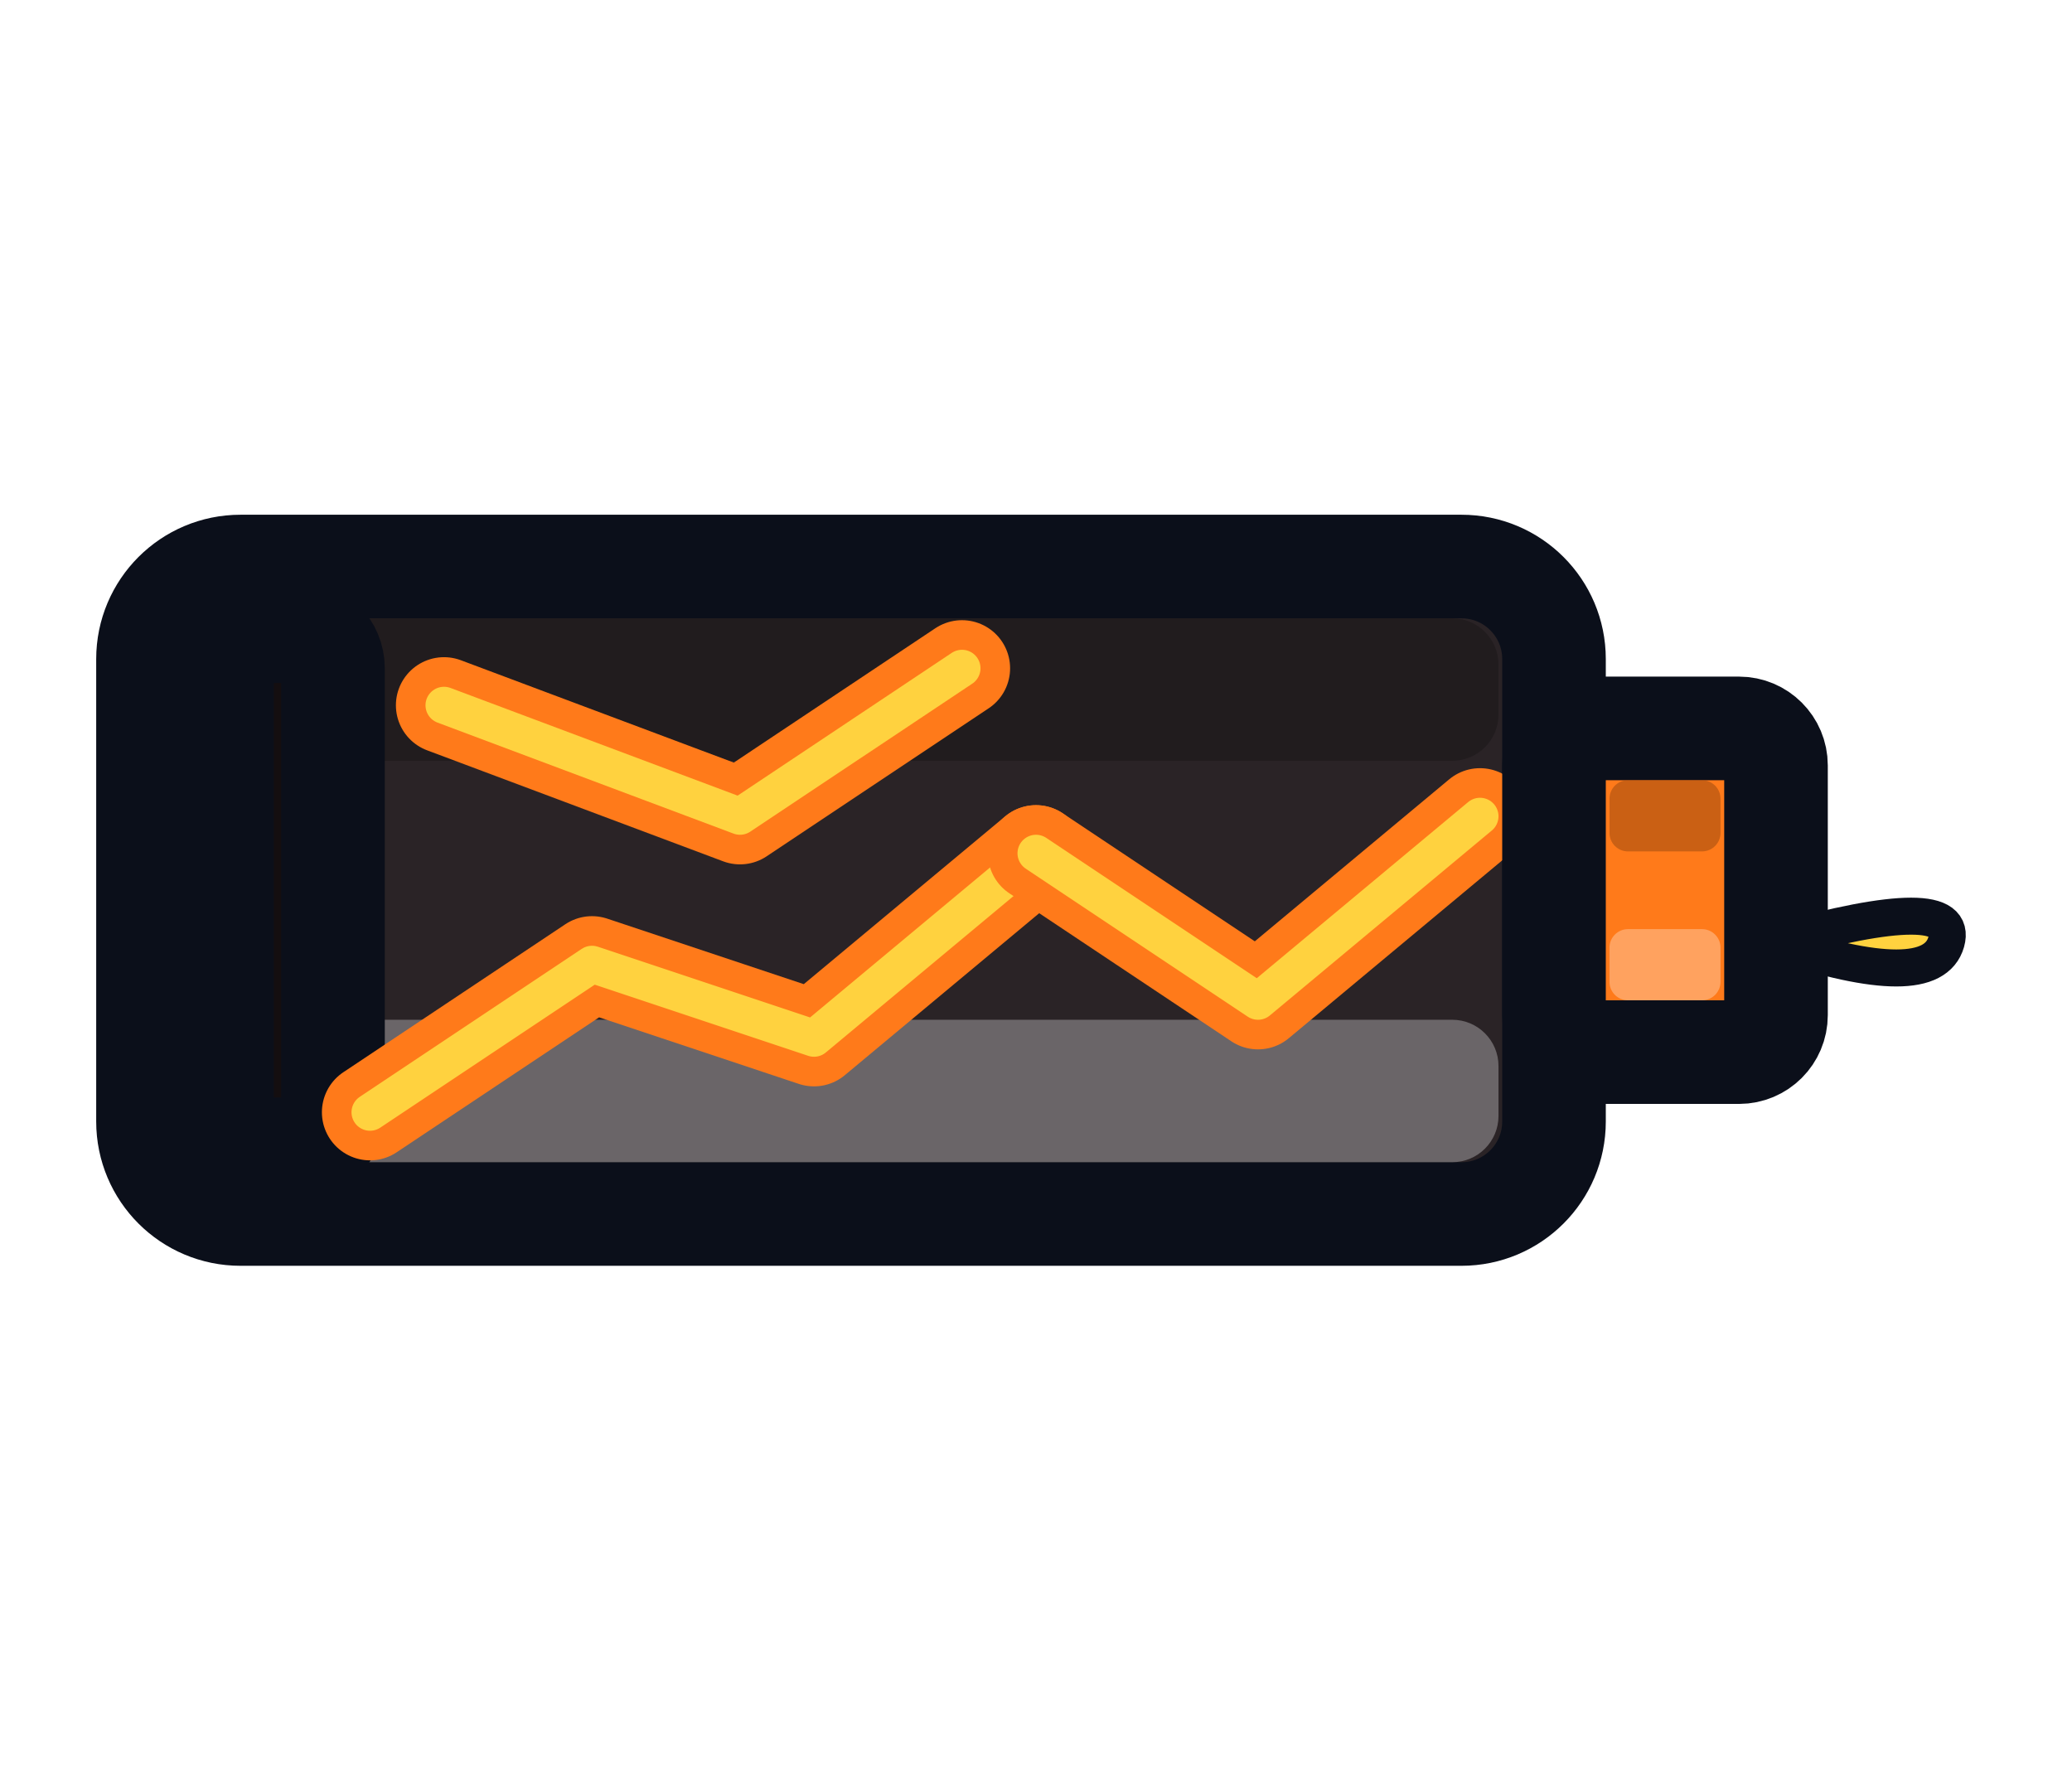
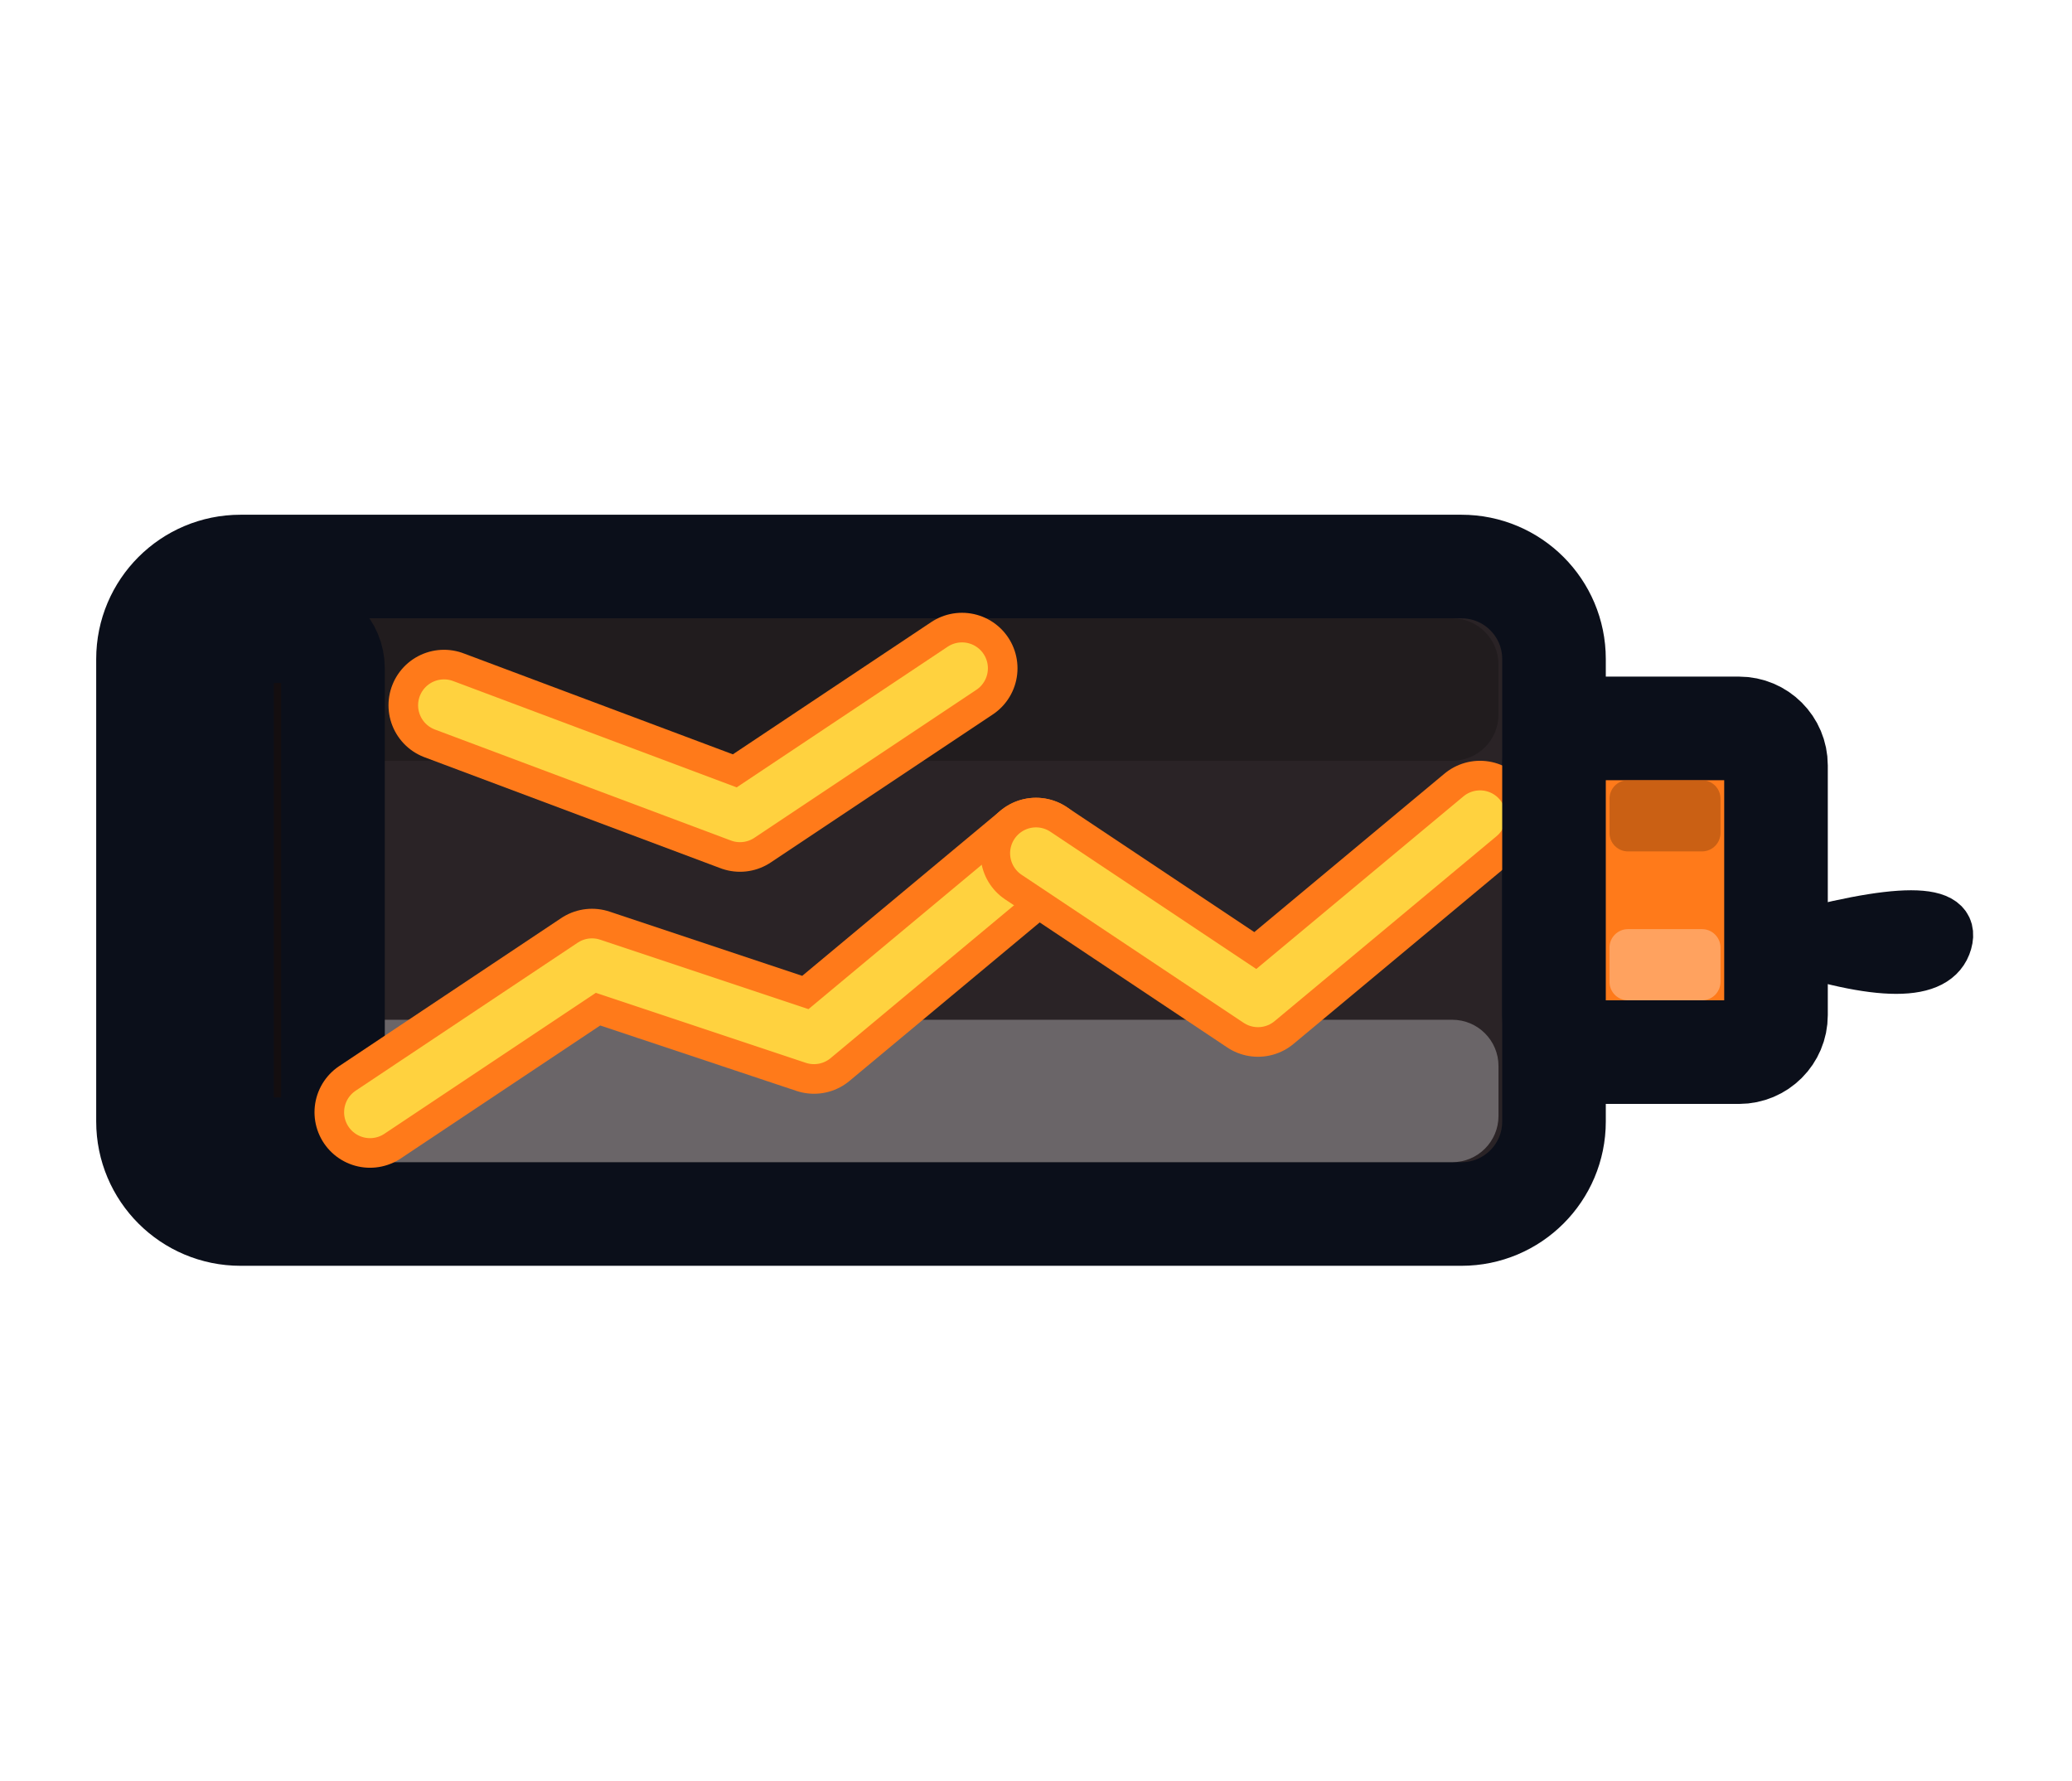
<svg xmlns="http://www.w3.org/2000/svg" viewBox="18 -24 56 48" width="64" height="55" role="img" aria-label="Pistol Lavă">
  <g transform="rotate(-90)">
    <rect x="-8.75" y="22" width="17.5" height="38" rx="2.5" fill="#2A2326" stroke="#0B0F1A" stroke-width="2.8" stroke-linejoin="round" />
    <rect x="-7.35" y="23.5" width="3.85" height="35" rx="1.25" fill="#7f7b7d" opacity=".75" />
    <rect x="3.5" y="23.5" width="3.85" height="35" rx="1.25" fill="#1b1719" opacity=".6" />
    <rect x="-7" y="24" width="14" height="3" rx="1" fill="#140E10" stroke="#0B0F1A" stroke-width="2.8" stroke-linejoin="round" />
-     <path d="M-6 28 L-2 34 L-4 40 L1 46" fill="none" stroke="#FF7A1A" stroke-width="2.6" stroke-linejoin="round" stroke-linecap="round" />
-     <path d="M-6 28 L-2 34 L-4 40 L1 46" fill="none" stroke="#FFD23F" stroke-width="1" stroke-linejoin="round" stroke-linecap="round" />
-     <path d="M5 30 L2 38 L6 44" fill="none" stroke="#FF7A1A" stroke-width="2.6" stroke-linejoin="round" stroke-linecap="round" />
-     <path d="M5 30 L2 38 L6 44" fill="none" stroke="#FFD23F" stroke-width="1" stroke-linejoin="round" stroke-linecap="round" />
-     <path d="M1 46 L-3 52 L2 58" fill="none" stroke="#FF7A1A" stroke-width="2.6" stroke-linejoin="round" stroke-linecap="round" />
-     <path d="M1 46 L-3 52 L2 58" fill="none" stroke="#FFD23F" stroke-width="1" stroke-linejoin="round" stroke-linecap="round" />
+     <path d="M-6 28 L-2 34 L-4 40 L1 46" fill="none" stroke="#FF7A1A" stroke-width="3" stroke-linejoin="round" stroke-linecap="round" />
+     <path d="M-6 28 L-2 34 L-4 40 L1 46" fill="none" stroke="#FFD23F" stroke-width="1.4" stroke-linejoin="round" stroke-linecap="round" />
+     <path d="M5 30 L2 38 L6 44" fill="none" stroke="#FF7A1A" stroke-width="3" stroke-linejoin="round" stroke-linecap="round" />
+     <path d="M5 30 L2 38 L6 44" fill="none" stroke="#FFD23F" stroke-width="1.4" stroke-linejoin="round" stroke-linecap="round" />
+     <path d="M1 46 L-3 52 L2 58" fill="none" stroke="#FF7A1A" stroke-width="3" stroke-linejoin="round" stroke-linecap="round" />
+     <path d="M1 46 L-3 52 L2 58" fill="none" stroke="#FFD23F" stroke-width="1.4" stroke-linejoin="round" stroke-linecap="round" />
    <rect x="-4.375" y="60" width="8.75" height="6" rx="1" fill="#FF7A1A" stroke="#0B0F1A" stroke-width="2.8" stroke-linejoin="round" />
    <rect x="-2.975" y="61.5" width="1.925" height="3" rx="0.5" fill="#ffaf76" opacity=".75" />
    <rect x="1.05" y="61.5" width="1.925" height="3" rx="0.5" fill="#a64f11" opacity=".6" />
-     <path d="M-1.4 66 q1.4 5 0 4.6 q-1.4 -.4 0 -4.6" fill="#FFD23F" stroke="#0B0F1A" stroke-width="1" />
+     <path d="M-1.4 66 q1.4 5 0 4.6 q-1.4 -.4 0 -4.6" fill="#FFD23F" stroke="#0B0F1A" stroke-width="1.4" />
  </g>
</svg>
